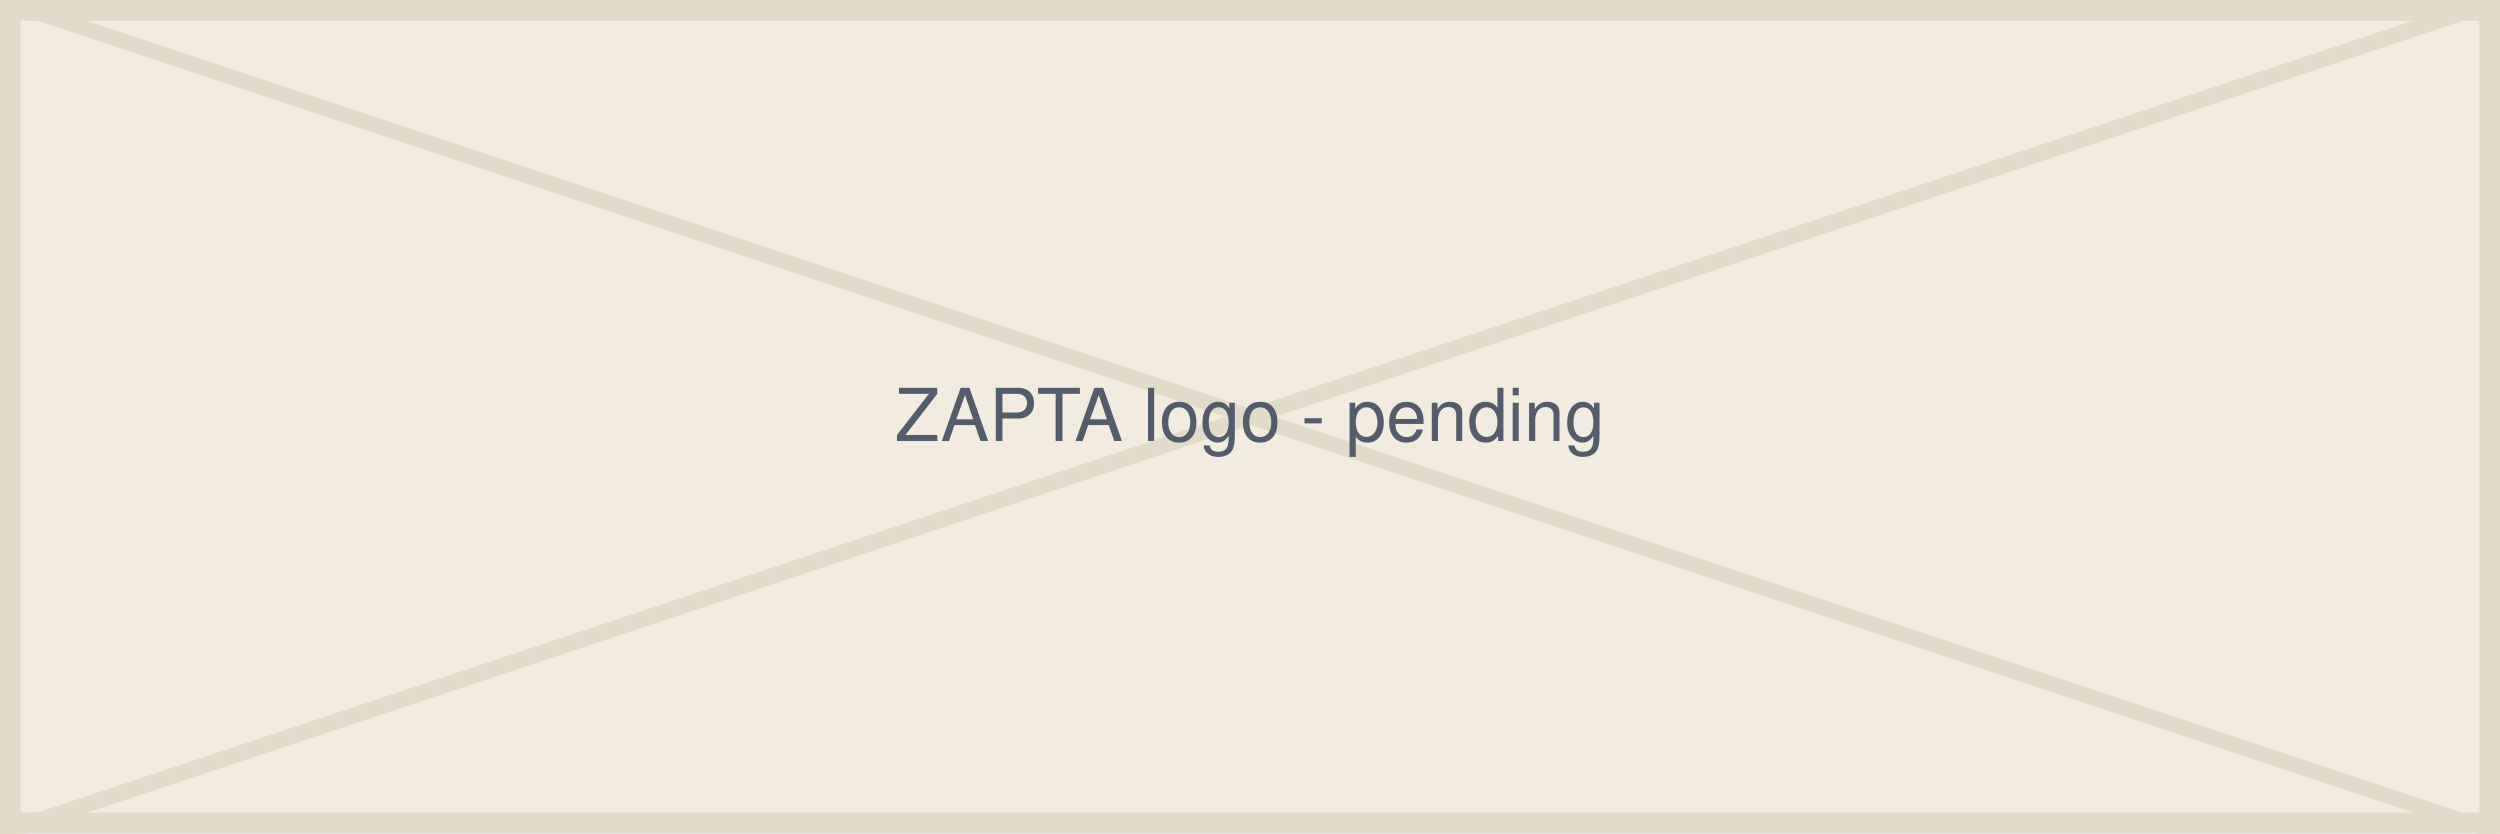
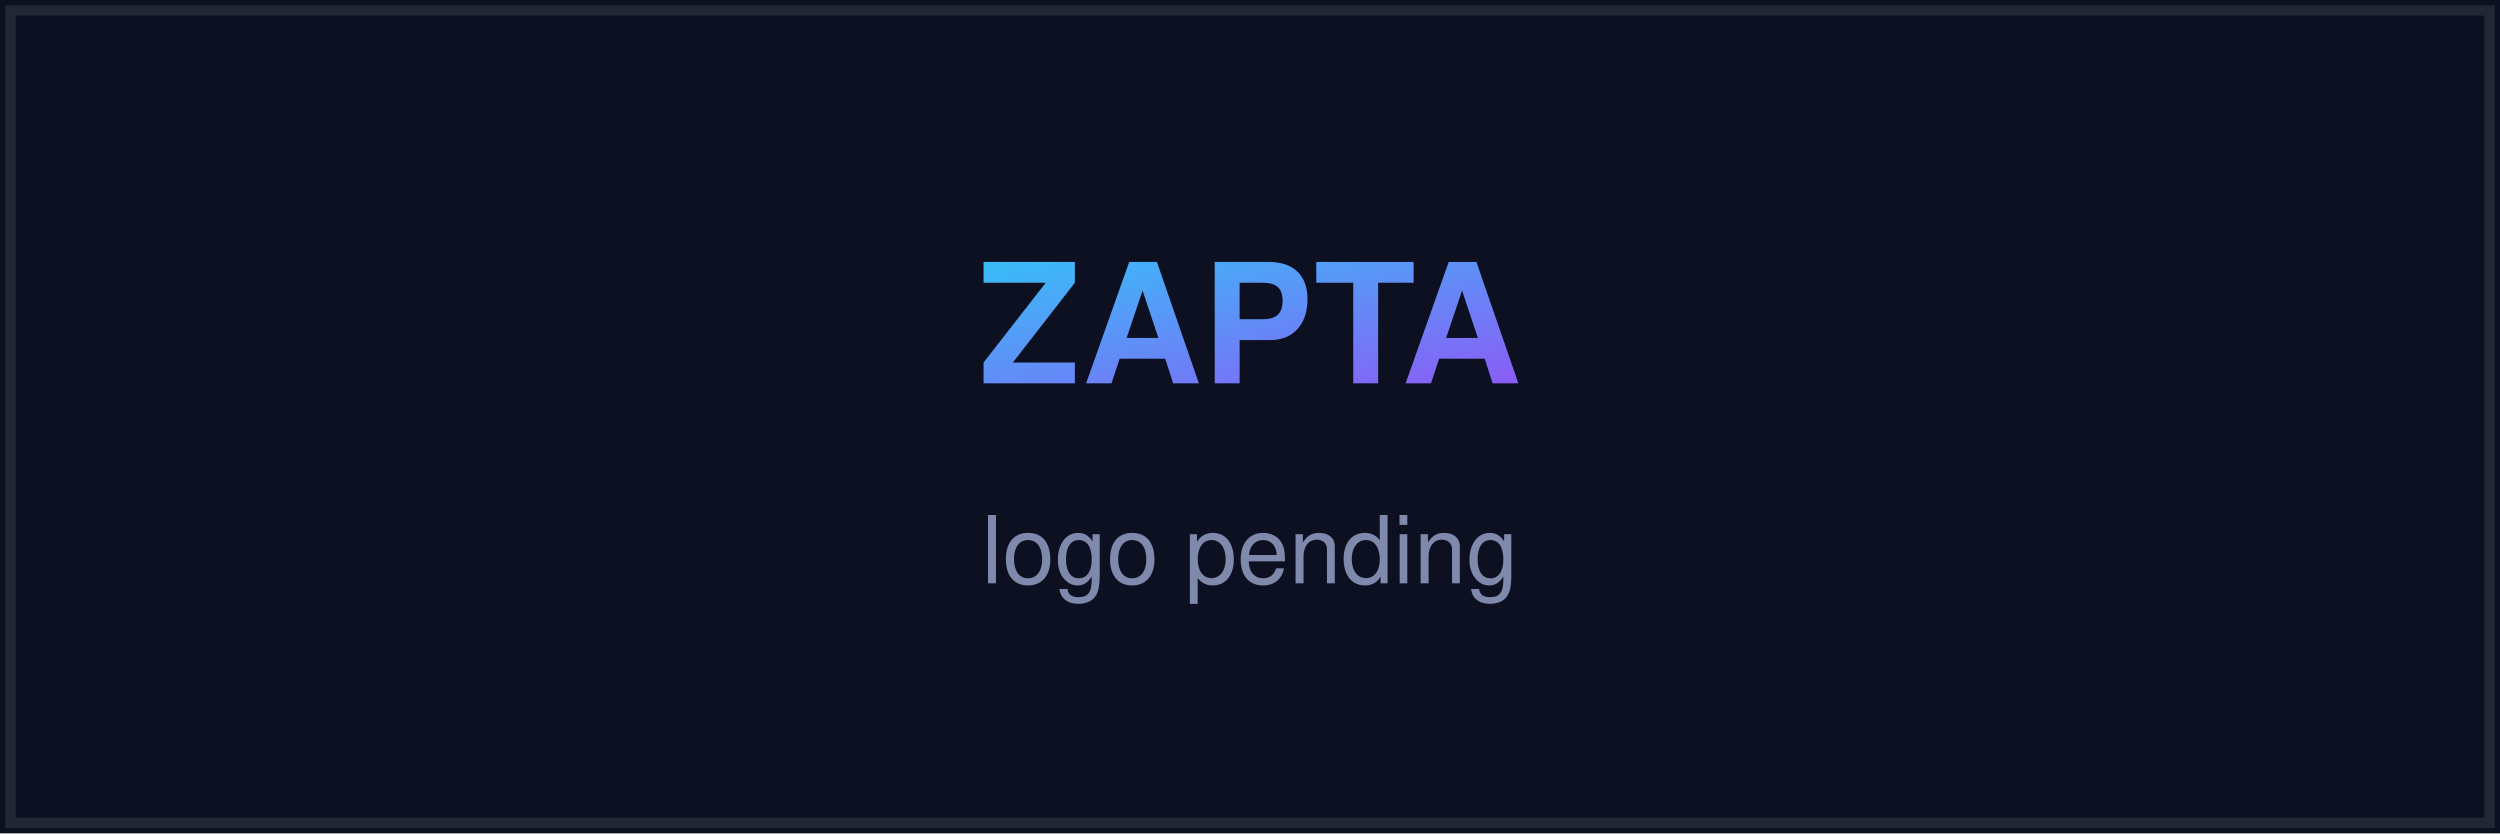
<svg xmlns="http://www.w3.org/2000/svg" width="240" height="80" viewBox="0 0 240 80" role="img" aria-label="ZAPTA logo - pending">
-   <rect width="240" height="80" fill="#f2ece0" />
-   <rect x="1" y="1" width="238" height="78" fill="none" stroke="#e2dbca" stroke-width="2" />
-   <line x1="0" y1="0" x2="240" y2="80" stroke="#e2dbca" stroke-width="1.5" />
-   <line x1="240" y1="0" x2="0" y2="80" stroke="#e2dbca" stroke-width="1.5" />
-   <text x="50%" y="50%" text-anchor="middle" dominant-baseline="middle" font-family="Helvetica, Arial, sans-serif" font-size="7" fill="#545c6b">ZAPTA logo - pending</text>
+   <defs>
+     <linearGradient id="g" x1="0%" y1="0%" x2="100%" y2="100%">
+       <stop offset="0%" stop-color="#38bdf8" />
+       <stop offset="100%" stop-color="#8b5cf6" />
+     </linearGradient>
+   </defs>
+   <rect width="240" height="80" fill="#0d1020" />
+   <rect x="1" y="1" width="238" height="78" fill="none" stroke="#ffffff" stroke-opacity="0.09" />
+   <text x="50%" y="46%" text-anchor="middle" font-family="Helvetica, Arial, sans-serif" font-size="16" font-weight="600" fill="url(#g)">ZAPTA</text>
+   <text x="50%" y="70%" text-anchor="middle" font-family="Helvetica, Arial, sans-serif" font-size="9" fill="#7f89ab">logo pending</text>
</svg>
